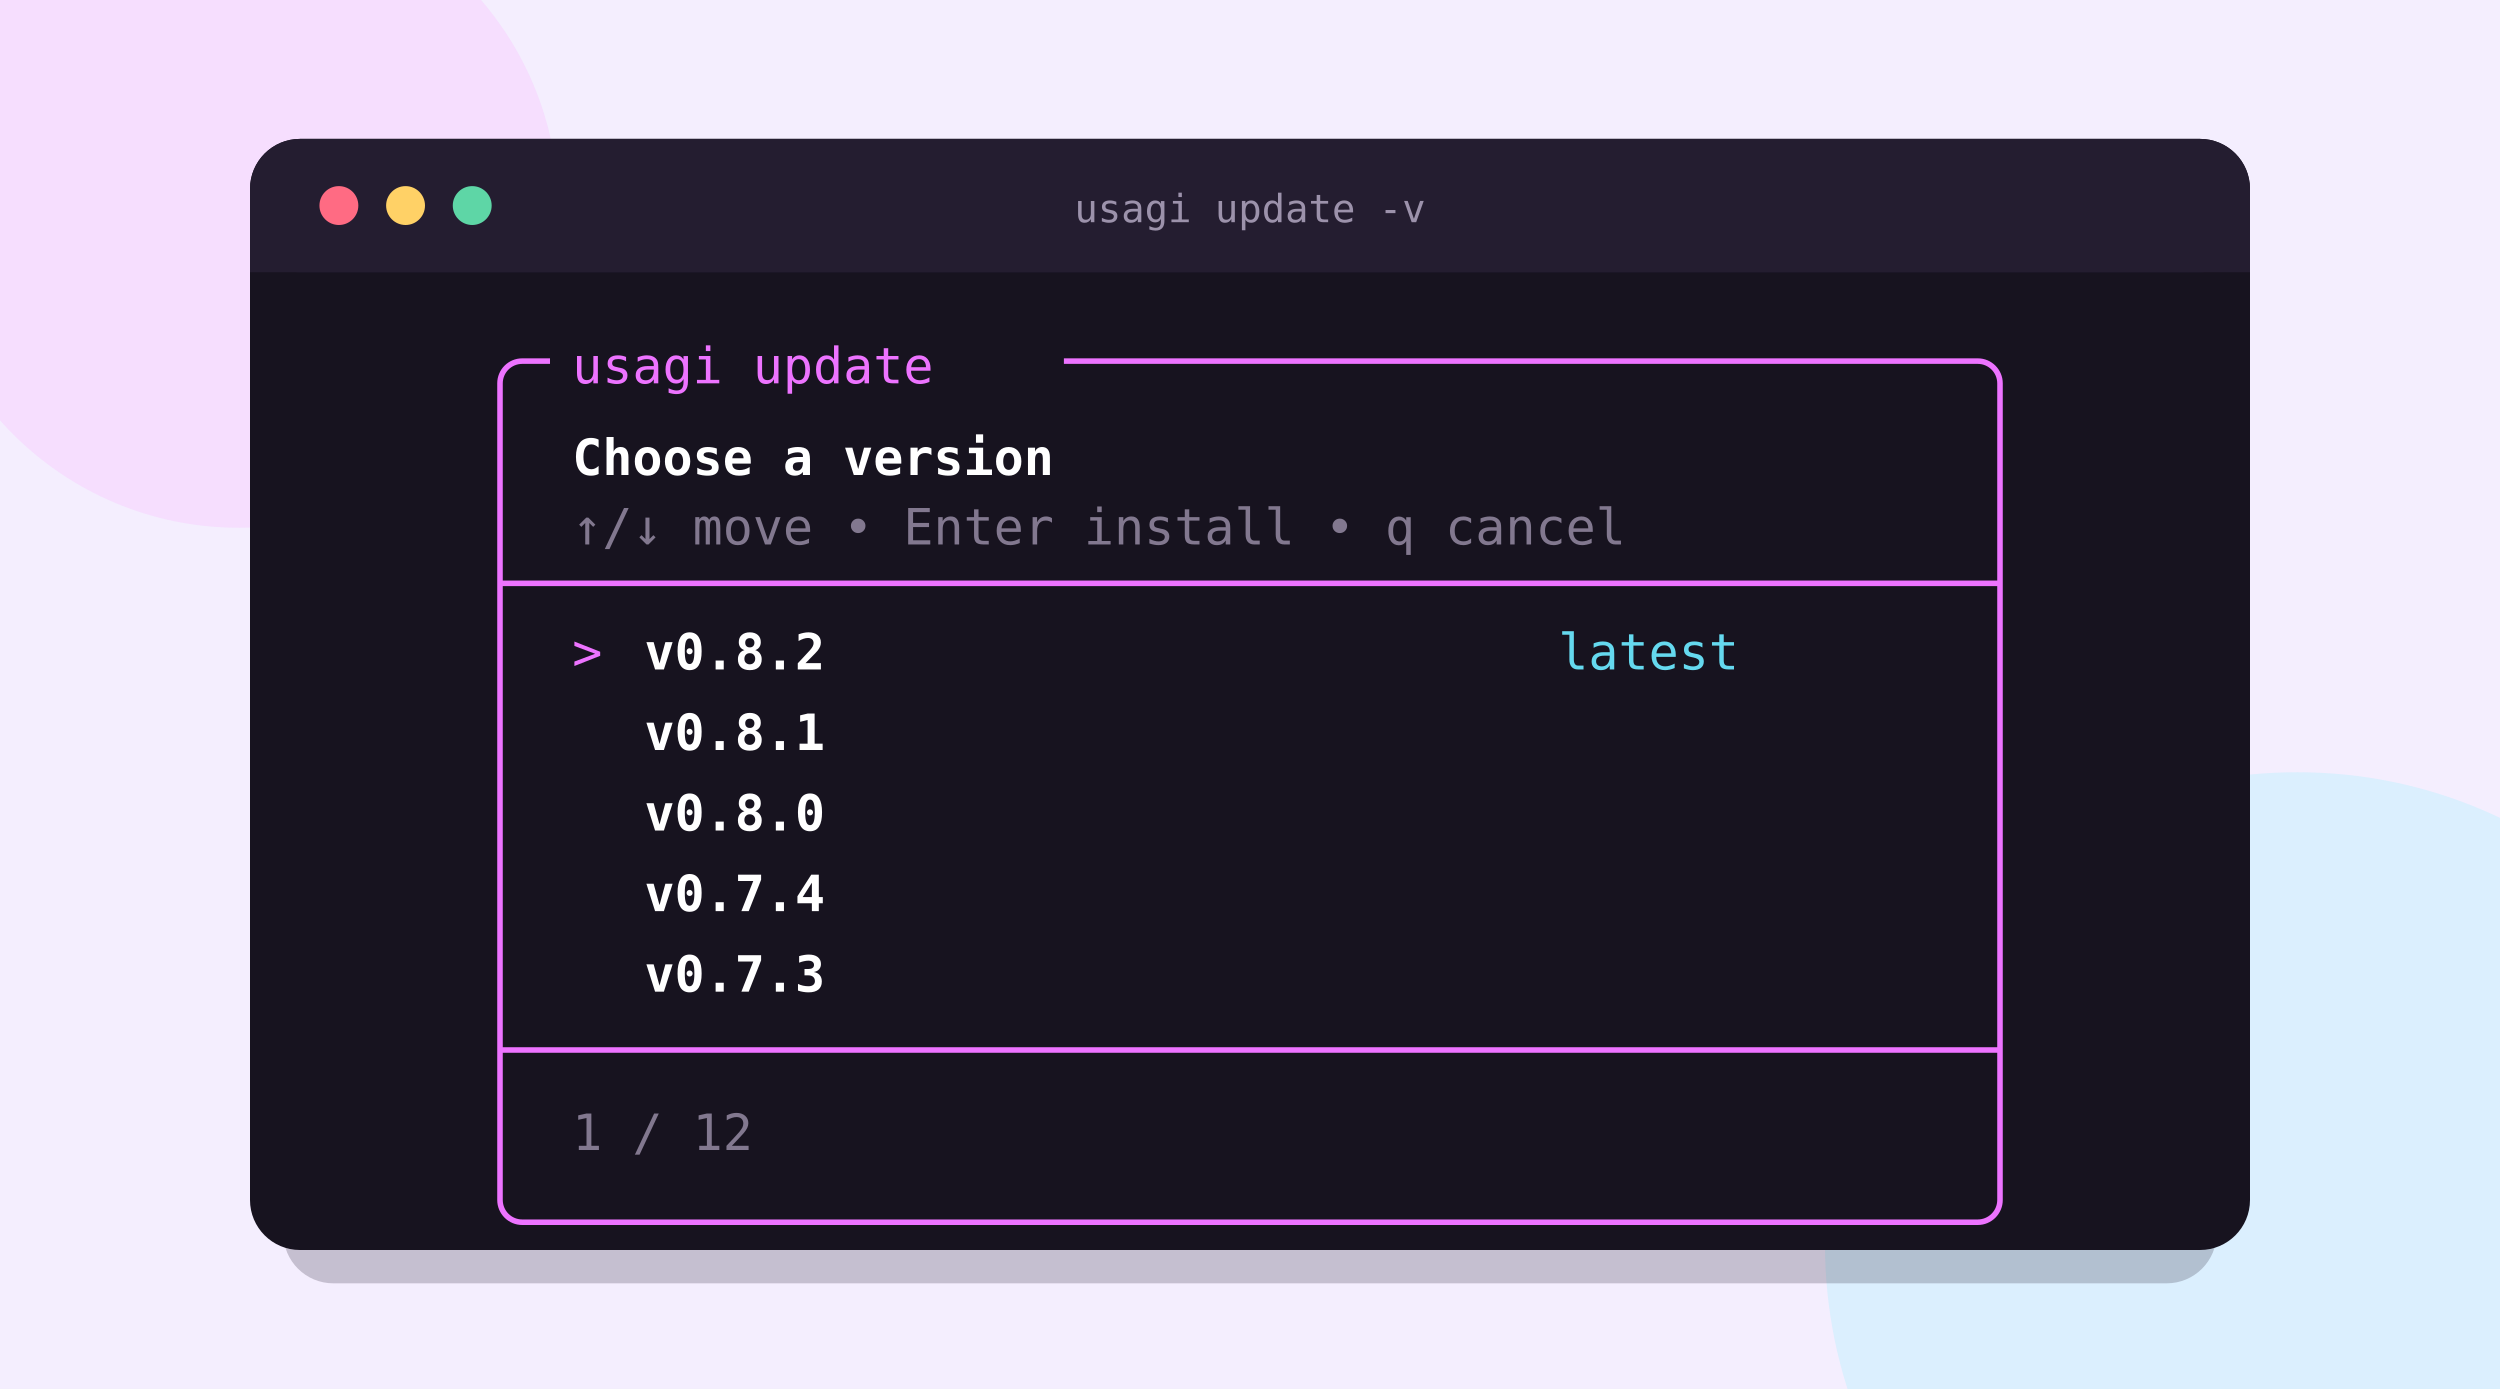
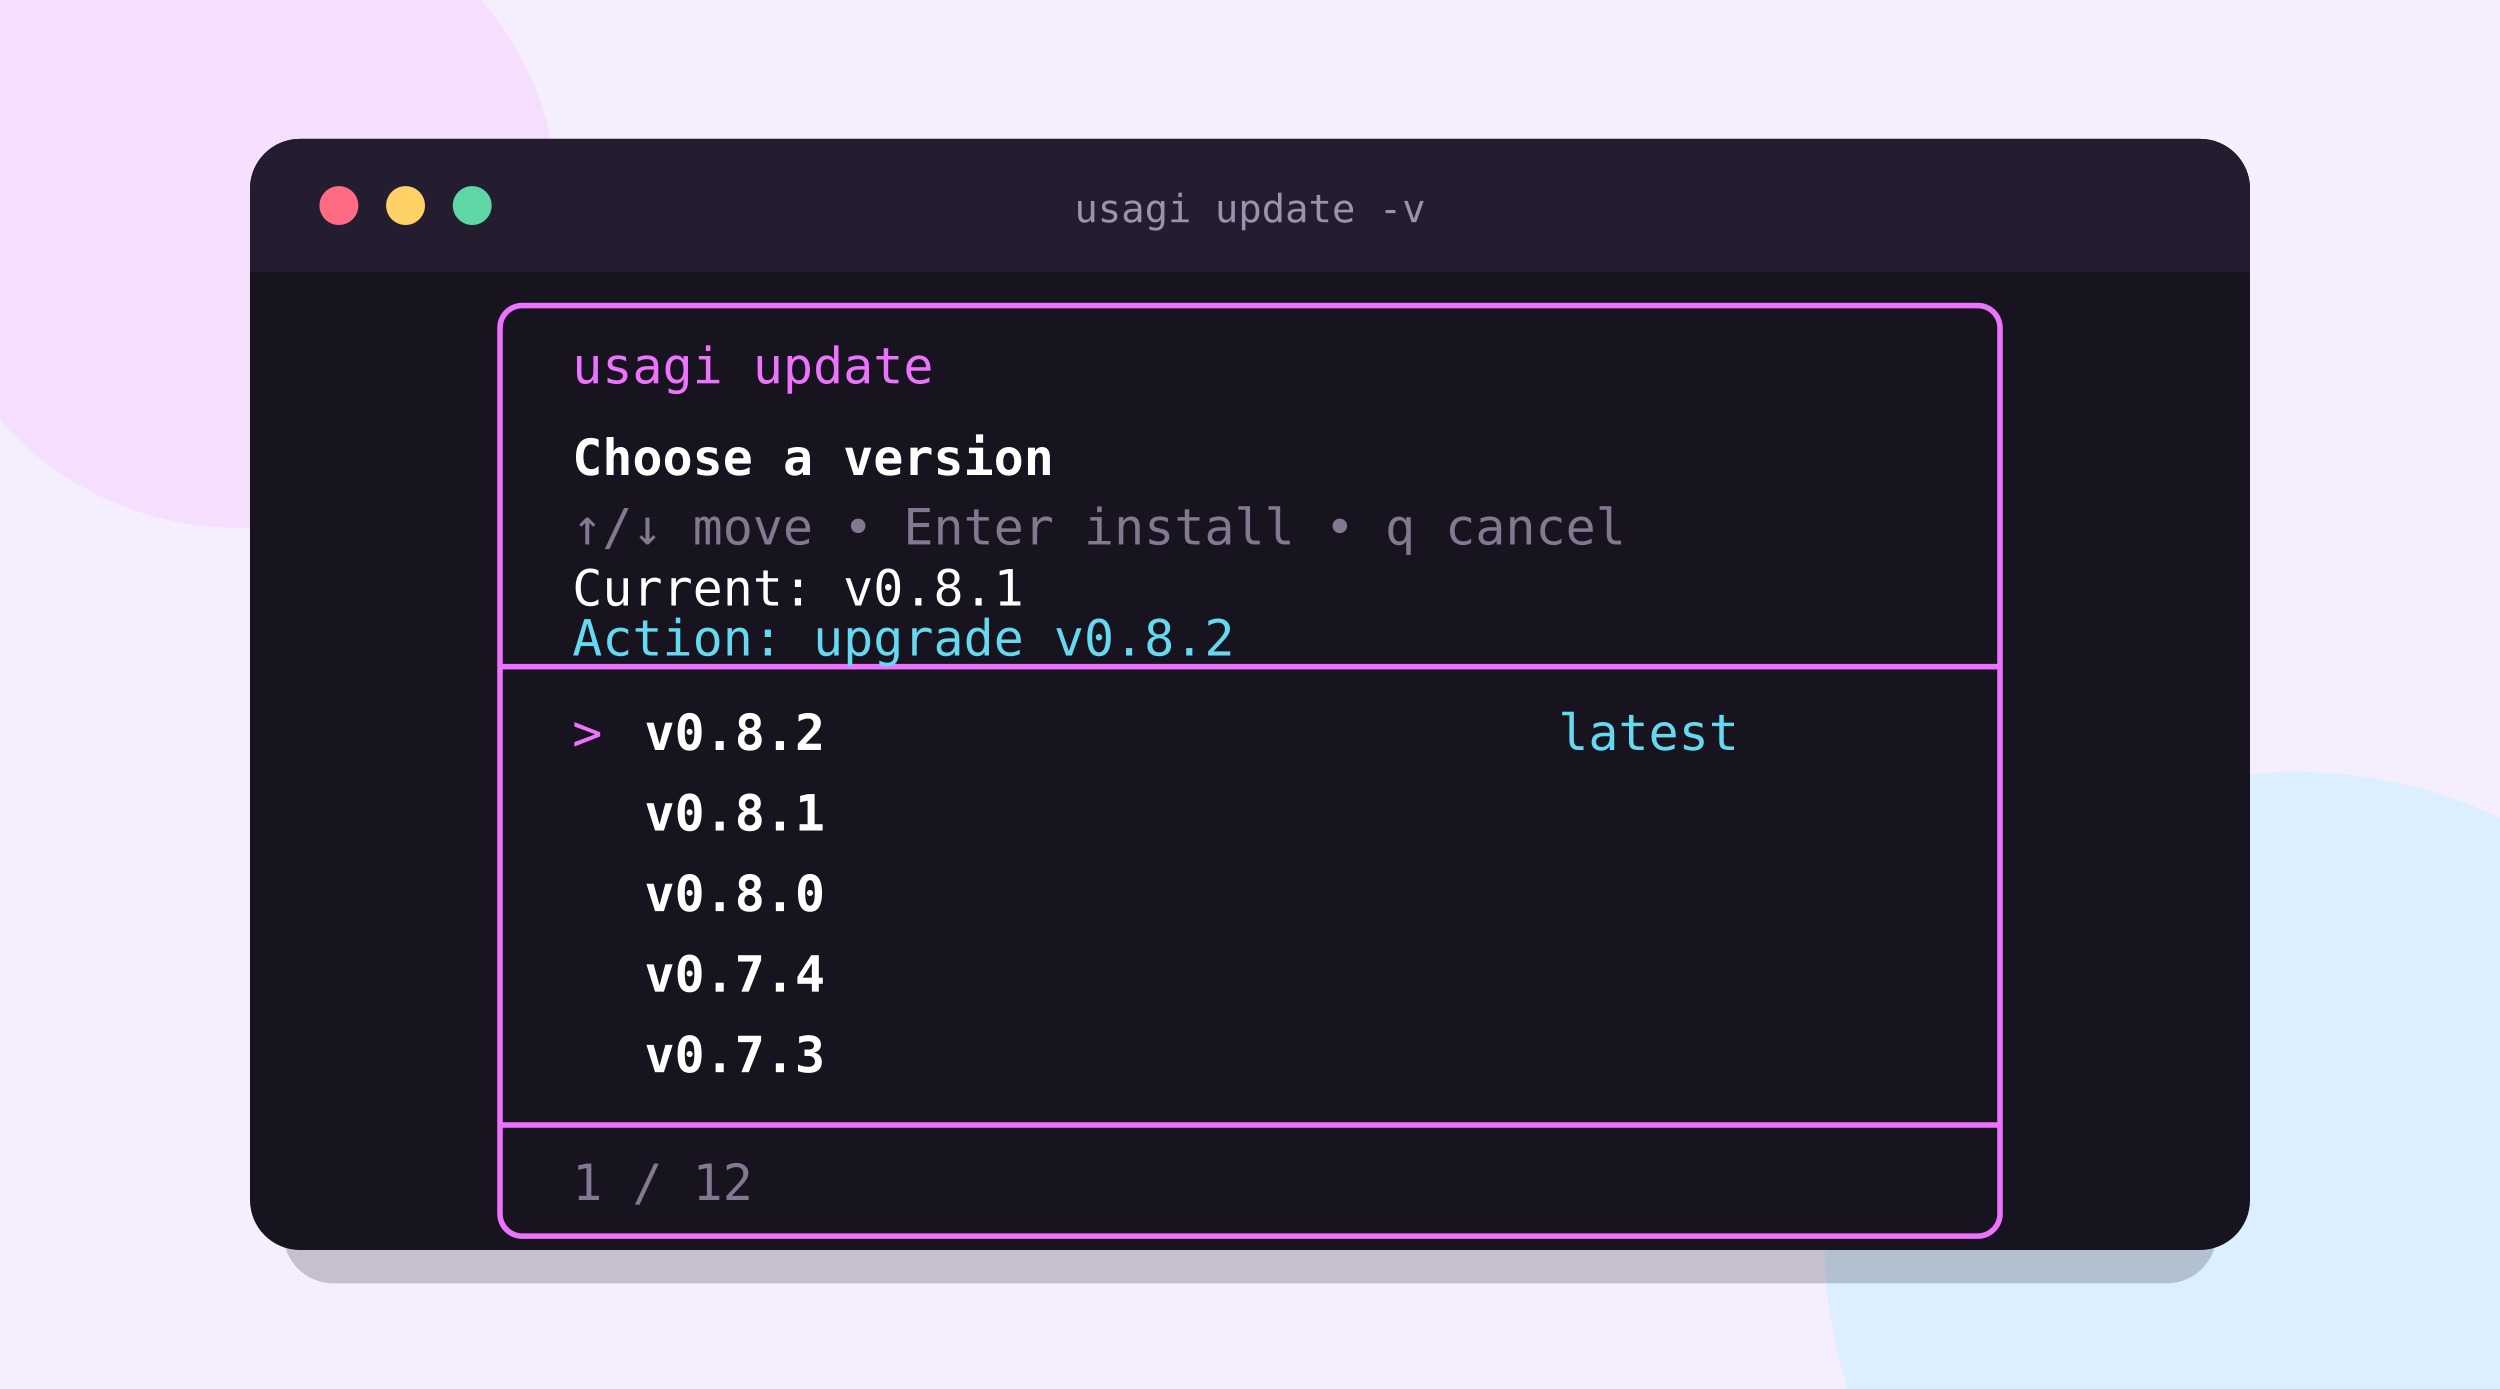
<svg xmlns="http://www.w3.org/2000/svg" width="900" height="500" viewBox="0 0 900 500" role="img" aria-labelledby="title desc">
  <rect width="900" height="500" fill="#f4eefe" />
  <circle cx="86" cy="75" r="115" fill="#f7c8ff" opacity="0.42" />
  <circle cx="827" cy="448" r="170" fill="#bdefff" opacity="0.45" />
  <rect x="102" y="70" width="696" height="392" rx="18" fill="#30283d" opacity="0.24" />
  <rect x="90" y="50" width="720" height="400" rx="18" fill="#17131f" />
  <rect x="90" y="50" width="720" height="48" rx="18" fill="#241d30" />
  <rect x="90" y="80" width="720" height="18" fill="#241d30" />
  <circle cx="122" cy="74" r="7" fill="#ff6b83" />
  <circle cx="146" cy="74" r="7" fill="#ffd166" />
  <circle cx="170" cy="74" r="7" fill="#5ed6a6" />
  <text x="450" y="80" text-anchor="middle" fill="#9c92ab" font-family="ui-monospace, SFMono-Regular, Menlo, monospace" font-size="14">usagi update -v</text>
  <g font-family="ui-monospace, SFMono-Regular, Menlo, monospace" font-size="18">
-     <rect x="180" y="130" width="540" height="310" rx="8" fill="none" stroke="#ed73ff" stroke-width="2" />
-     <path d="M180 210H720 M180 378H720" fill="none" stroke="#ed73ff" stroke-width="2" />
+     <rect x="180" y="110" width="540" height="335" rx="8" fill="none" stroke="#ed73ff" stroke-width="2" />
+     <path d="M180 240H720 M180 405H720" fill="none" stroke="#ed73ff" stroke-width="2" />
    <rect x="198" y="119" width="185" height="24" fill="#17131f" />
    <text x="206" y="138" fill="#ed73ff">usagi update</text>
    <text x="206" y="171" font-weight="700" fill="#ffffff">Choose a version</text>
    <text x="206" y="196" fill="#82788f">↑/↓ move  •  Enter install  •  q cancel</text>
-     <text x="206" y="241" fill="#ed73ff">&gt;</text>
-     <text x="232" y="241" font-weight="700" fill="#ffffff">v0.8.2</text>
-     <text x="626" y="241" text-anchor="end" fill="#65d9ef">latest</text>
-     <text x="232" y="270" font-weight="700" fill="#ffffff">v0.8.1</text>
-     <text x="232" y="299" font-weight="700" fill="#ffffff">v0.8.0</text>
-     <text x="232" y="328" font-weight="700" fill="#ffffff">v0.7.4</text>
-     <text x="232" y="357" font-weight="700" fill="#ffffff">v0.7.3</text>
-     <text x="206" y="414" fill="#82788f">1 / 12</text>
+     <text x="206" y="218" fill="#ffffff">Current: v0.8.1</text>
+     <text x="206" y="236" fill="#65d9ef">Action: upgrade v0.8.2</text>
+     <text x="206" y="270" fill="#ed73ff">&gt;</text>
+     <text x="232" y="270" font-weight="700" fill="#ffffff">v0.8.2</text>
+     <text x="626" y="270" text-anchor="end" fill="#65d9ef">latest</text>
+     <text x="232" y="299" font-weight="700" fill="#ffffff">v0.8.1</text>
+     <text x="232" y="328" font-weight="700" fill="#ffffff">v0.8.0</text>
+     <text x="232" y="357" font-weight="700" fill="#ffffff">v0.7.4</text>
+     <text x="232" y="386" font-weight="700" fill="#ffffff">v0.7.3</text>
+     <text x="206" y="432" fill="#82788f">1 / 12</text>
  </g>
</svg>
